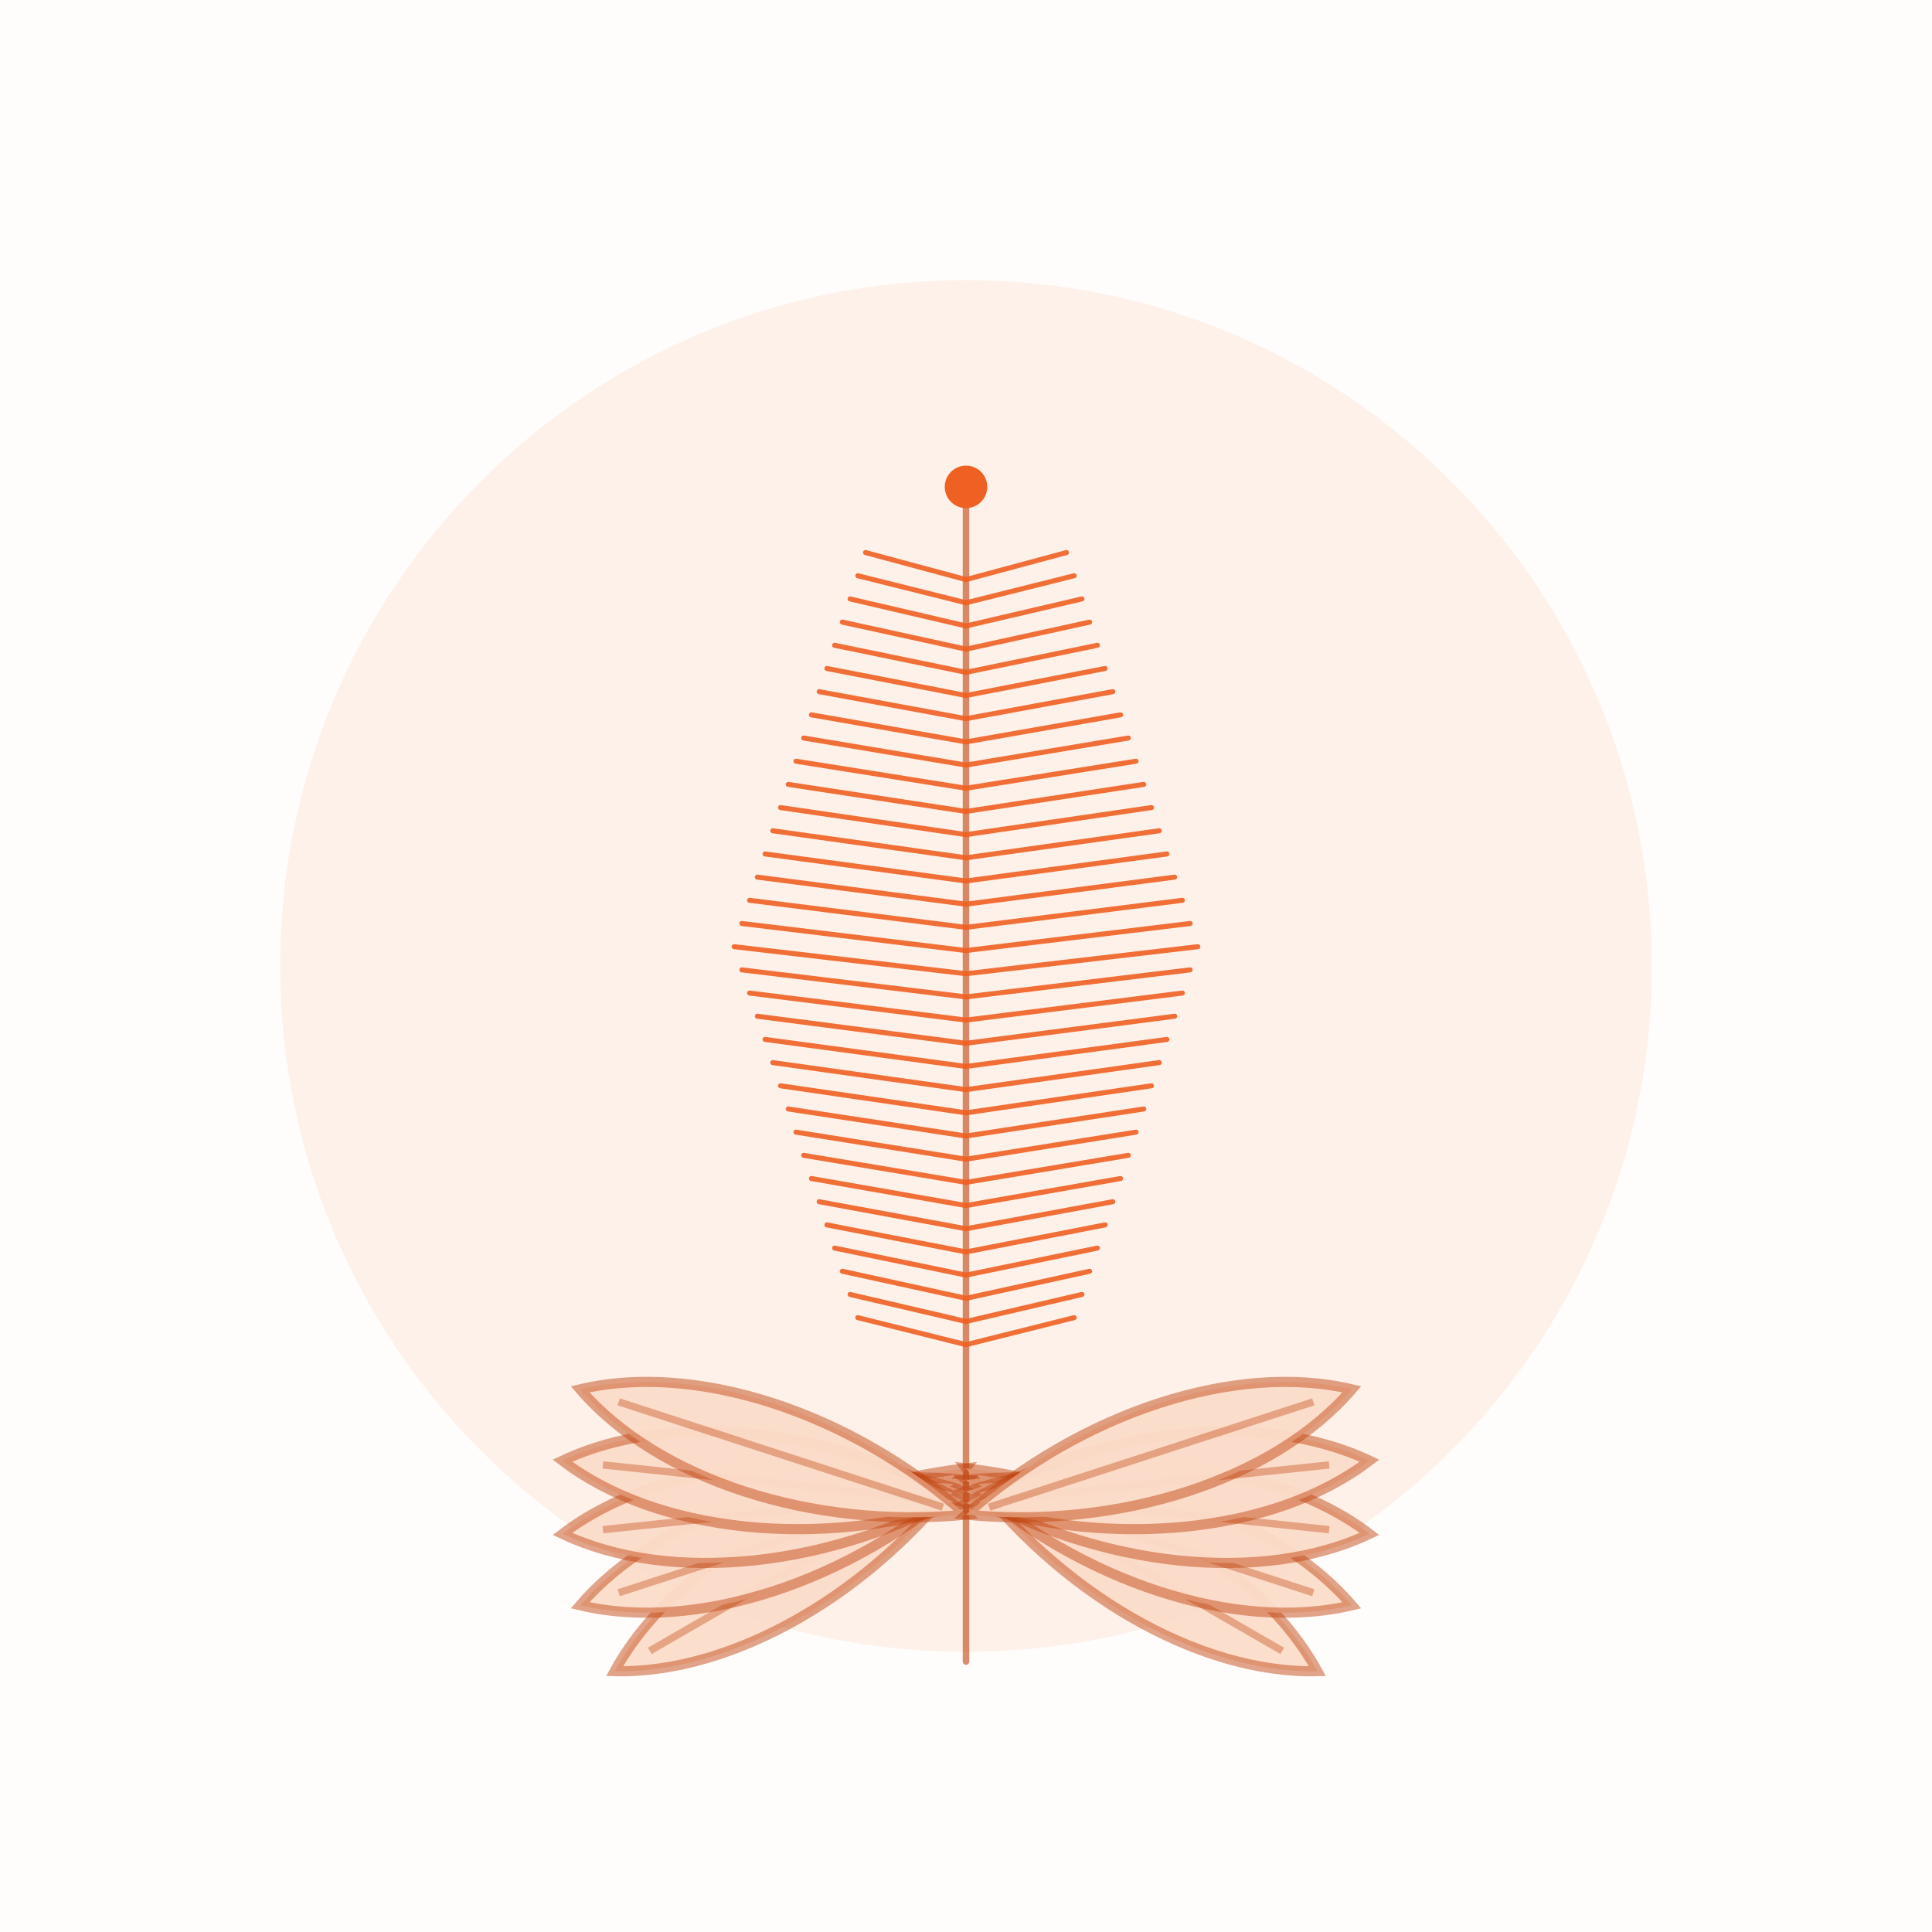
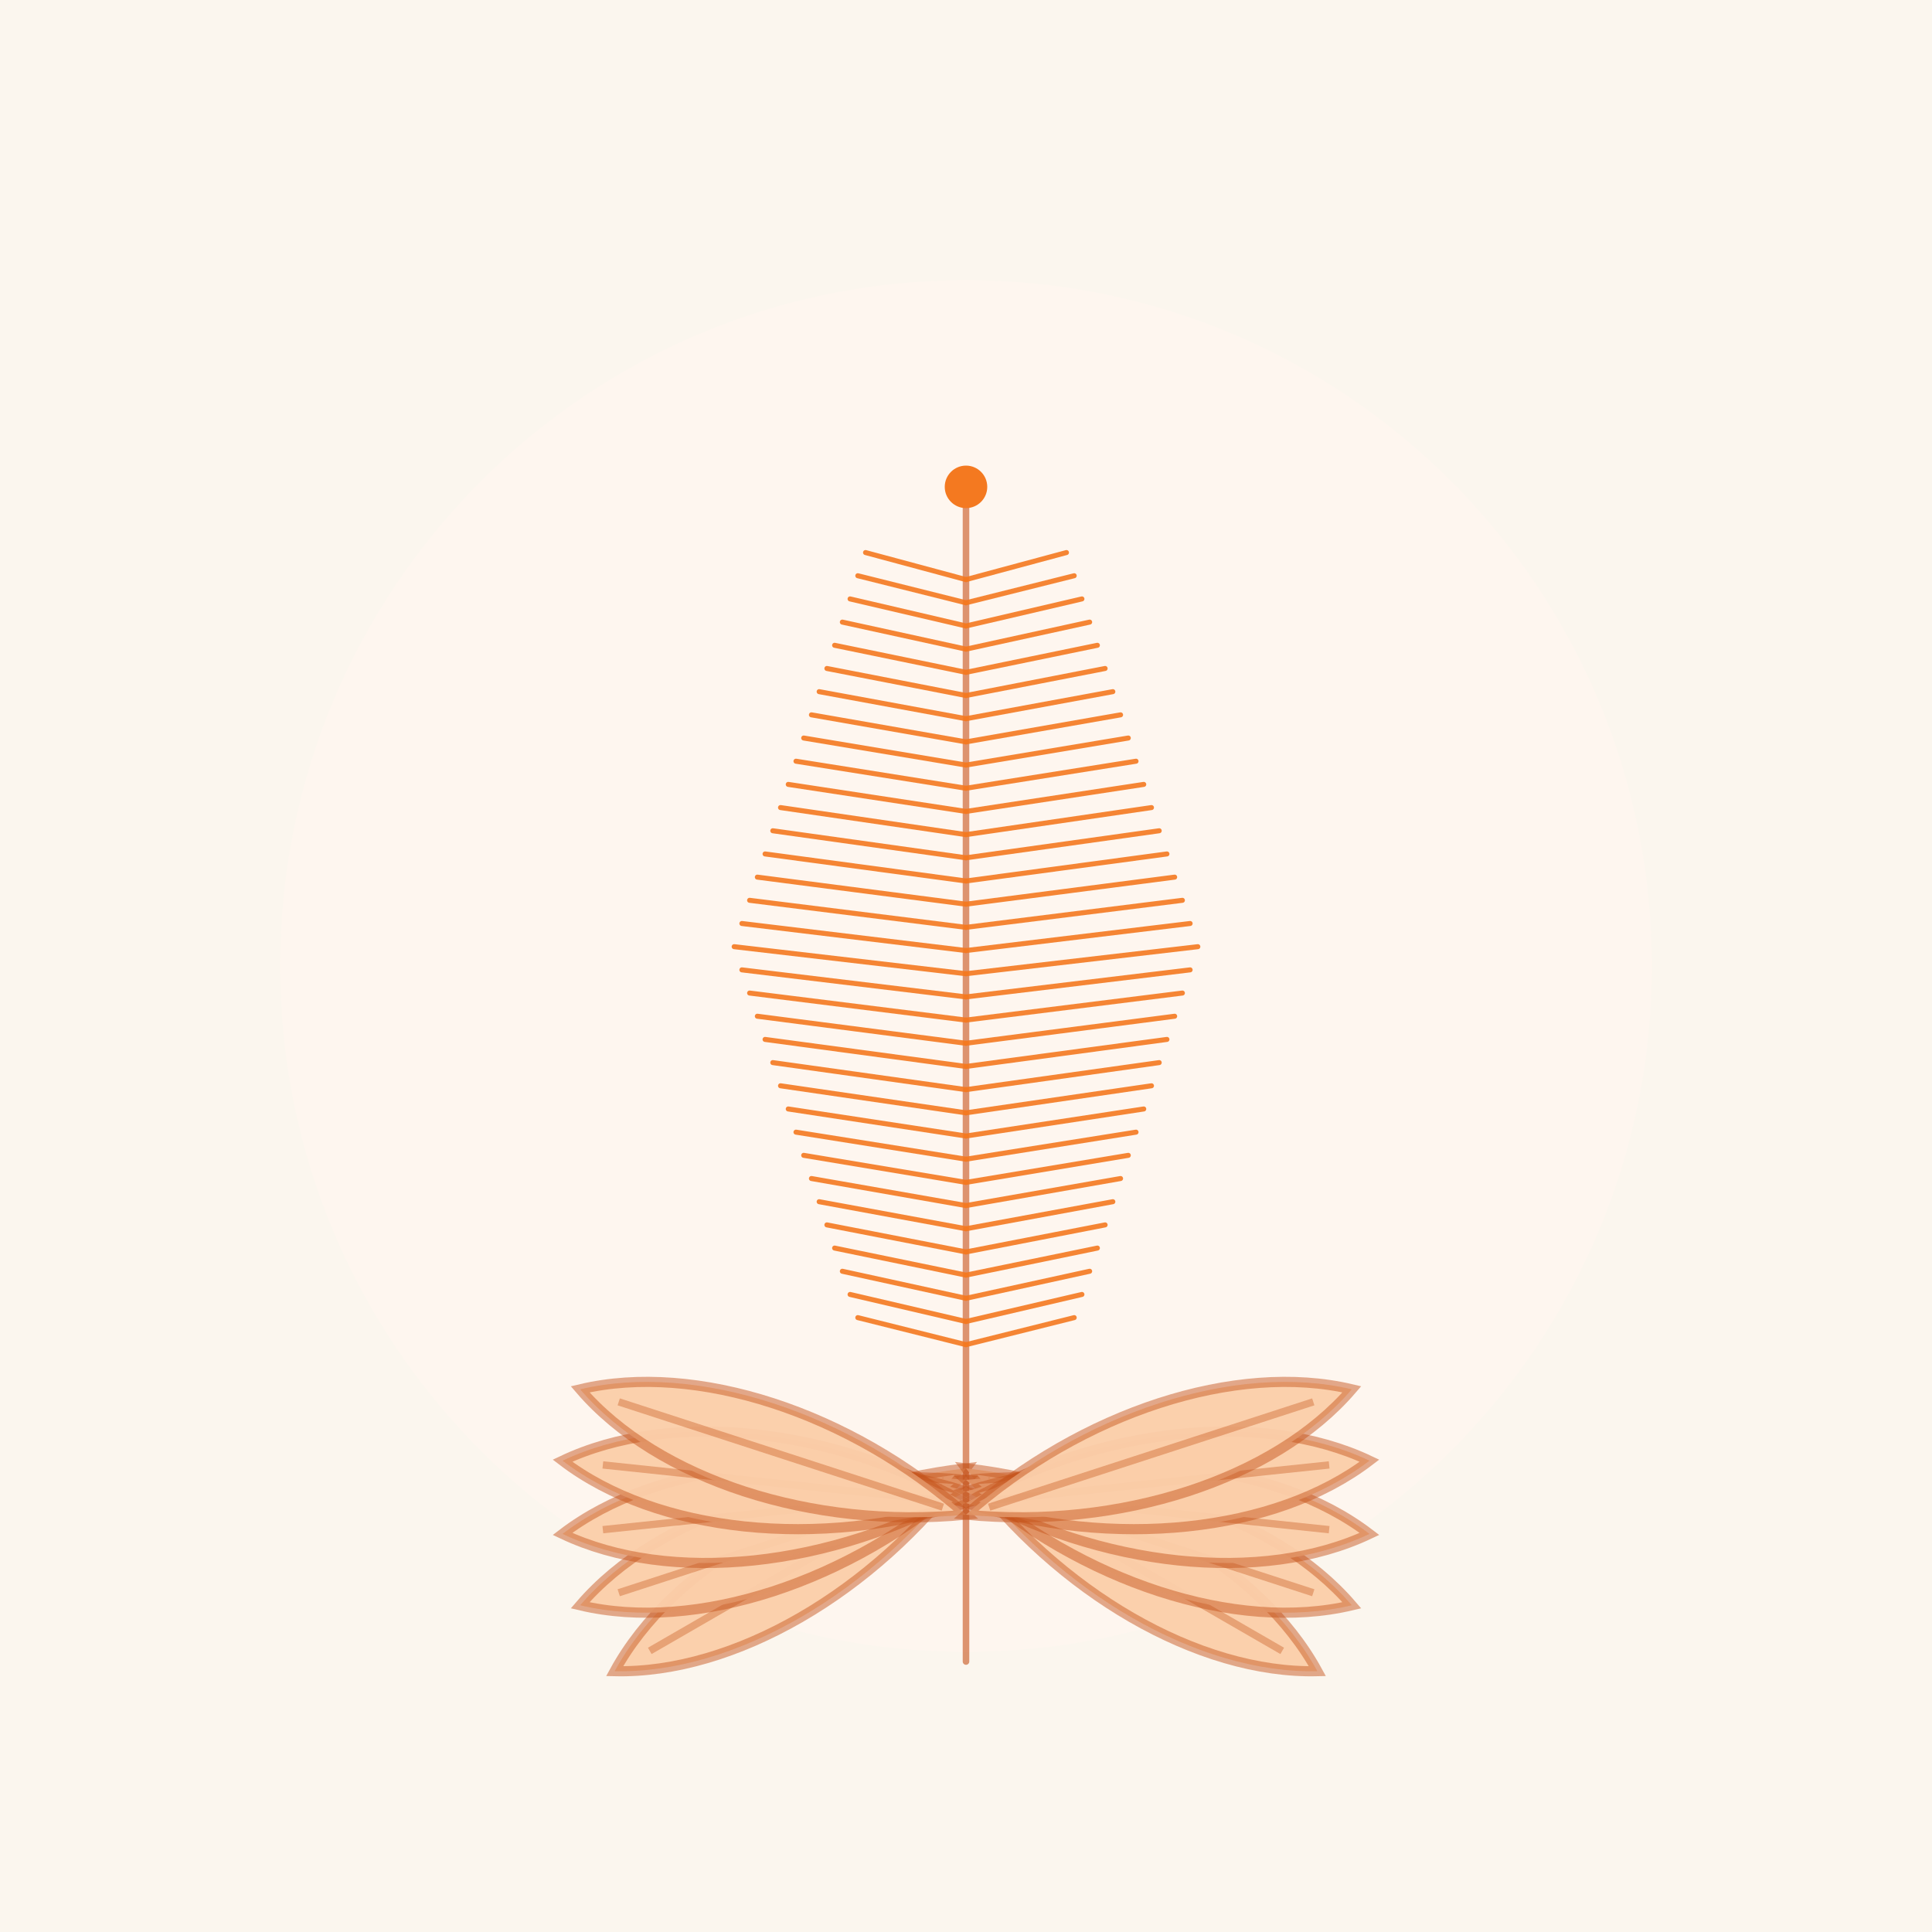
<svg xmlns="http://www.w3.org/2000/svg" viewBox="0 0 1000 1000" width="1000" height="1000" role="img" aria-label="Niaouli">
-   <rect width="1000" height="1000" fill="#FFFDFC" />
-   <circle cx="500" cy="500" r="355" fill="#FDF1EA" />
-   <path d="M500,250 L500,860" stroke="#C2440E" stroke-width="3.4" stroke-opacity="0.6" fill="none" stroke-linecap="round" />
-   <path d="M500,300 L448,286" stroke="#EF6023" stroke-width="2.6" stroke-linecap="round" opacity="0.9" />
-   <path d="M500,300 L552,286" stroke="#EF6023" stroke-width="2.6" stroke-linecap="round" opacity="0.9" />
-   <path d="M500,312 L444,298" stroke="#EF6023" stroke-width="2.6" stroke-linecap="round" opacity="0.9" />
-   <path d="M500,312 L556,298" stroke="#EF6023" stroke-width="2.6" stroke-linecap="round" opacity="0.9" />
-   <path d="M500,324 L440,310" stroke="#EF6023" stroke-width="2.6" stroke-linecap="round" opacity="0.9" />
-   <path d="M500,324 L560,310" stroke="#EF6023" stroke-width="2.6" stroke-linecap="round" opacity="0.9" />
-   <path d="M500,336 L436,322" stroke="#EF6023" stroke-width="2.6" stroke-linecap="round" opacity="0.9" />
-   <path d="M500,336 L564,322" stroke="#EF6023" stroke-width="2.6" stroke-linecap="round" opacity="0.9" />
-   <path d="M500,348 L432,334" stroke="#EF6023" stroke-width="2.6" stroke-linecap="round" opacity="0.9" />
-   <path d="M500,348 L568,334" stroke="#EF6023" stroke-width="2.6" stroke-linecap="round" opacity="0.9" />
-   <path d="M500,360 L428,346" stroke="#EF6023" stroke-width="2.6" stroke-linecap="round" opacity="0.9" />
-   <path d="M500,360 L572,346" stroke="#EF6023" stroke-width="2.6" stroke-linecap="round" opacity="0.9" />
-   <path d="M500,372 L424,358" stroke="#EF6023" stroke-width="2.6" stroke-linecap="round" opacity="0.9" />
-   <path d="M500,372 L576,358" stroke="#EF6023" stroke-width="2.6" stroke-linecap="round" opacity="0.9" />
-   <path d="M500,384 L420,370" stroke="#EF6023" stroke-width="2.6" stroke-linecap="round" opacity="0.9" />
-   <path d="M500,384 L580,370" stroke="#EF6023" stroke-width="2.6" stroke-linecap="round" opacity="0.9" />
-   <path d="M500,396 L416,382" stroke="#EF6023" stroke-width="2.6" stroke-linecap="round" opacity="0.9" />
-   <path d="M500,396 L584,382" stroke="#EF6023" stroke-width="2.6" stroke-linecap="round" opacity="0.9" />
-   <path d="M500,408 L412,394" stroke="#EF6023" stroke-width="2.6" stroke-linecap="round" opacity="0.9" />
-   <path d="M500,408 L588,394" stroke="#EF6023" stroke-width="2.6" stroke-linecap="round" opacity="0.9" />
-   <path d="M500,420 L408,406" stroke="#EF6023" stroke-width="2.6" stroke-linecap="round" opacity="0.9" />
-   <path d="M500,420 L592,406" stroke="#EF6023" stroke-width="2.6" stroke-linecap="round" opacity="0.9" />
-   <path d="M500,432 L404,418" stroke="#EF6023" stroke-width="2.6" stroke-linecap="round" opacity="0.9" />
-   <path d="M500,432 L596,418" stroke="#EF6023" stroke-width="2.6" stroke-linecap="round" opacity="0.9" />
-   <path d="M500,444 L400,430" stroke="#EF6023" stroke-width="2.6" stroke-linecap="round" opacity="0.9" />
-   <path d="M500,444 L600,430" stroke="#EF6023" stroke-width="2.6" stroke-linecap="round" opacity="0.9" />
-   <path d="M500,456 L396,442" stroke="#EF6023" stroke-width="2.6" stroke-linecap="round" opacity="0.9" />
-   <path d="M500,456 L604,442" stroke="#EF6023" stroke-width="2.6" stroke-linecap="round" opacity="0.9" />
-   <path d="M500,468 L392,454" stroke="#EF6023" stroke-width="2.6" stroke-linecap="round" opacity="0.9" />
-   <path d="M500,468 L608,454" stroke="#EF6023" stroke-width="2.6" stroke-linecap="round" opacity="0.9" />
-   <path d="M500,480 L388,466" stroke="#EF6023" stroke-width="2.6" stroke-linecap="round" opacity="0.9" />
-   <path d="M500,480 L612,466" stroke="#EF6023" stroke-width="2.6" stroke-linecap="round" opacity="0.9" />
-   <path d="M500,492 L384,478" stroke="#EF6023" stroke-width="2.6" stroke-linecap="round" opacity="0.9" />
-   <path d="M500,492 L616,478" stroke="#EF6023" stroke-width="2.6" stroke-linecap="round" opacity="0.9" />
-   <path d="M500,504 L380,490" stroke="#EF6023" stroke-width="2.6" stroke-linecap="round" opacity="0.9" />
-   <path d="M500,504 L620,490" stroke="#EF6023" stroke-width="2.6" stroke-linecap="round" opacity="0.9" />
-   <path d="M500,516 L384,502" stroke="#EF6023" stroke-width="2.6" stroke-linecap="round" opacity="0.9" />
-   <path d="M500,516 L616,502" stroke="#EF6023" stroke-width="2.6" stroke-linecap="round" opacity="0.9" />
-   <path d="M500,528 L388,514" stroke="#EF6023" stroke-width="2.6" stroke-linecap="round" opacity="0.9" />
-   <path d="M500,528 L612,514" stroke="#EF6023" stroke-width="2.6" stroke-linecap="round" opacity="0.9" />
-   <path d="M500,540 L392,526" stroke="#EF6023" stroke-width="2.6" stroke-linecap="round" opacity="0.9" />
-   <path d="M500,540 L608,526" stroke="#EF6023" stroke-width="2.6" stroke-linecap="round" opacity="0.9" />
-   <path d="M500,552 L396,538" stroke="#EF6023" stroke-width="2.6" stroke-linecap="round" opacity="0.9" />
-   <path d="M500,552 L604,538" stroke="#EF6023" stroke-width="2.6" stroke-linecap="round" opacity="0.9" />
-   <path d="M500,564 L400,550" stroke="#EF6023" stroke-width="2.6" stroke-linecap="round" opacity="0.9" />
-   <path d="M500,564 L600,550" stroke="#EF6023" stroke-width="2.6" stroke-linecap="round" opacity="0.9" />
-   <path d="M500,576 L404,562" stroke="#EF6023" stroke-width="2.6" stroke-linecap="round" opacity="0.9" />
-   <path d="M500,576 L596,562" stroke="#EF6023" stroke-width="2.6" stroke-linecap="round" opacity="0.9" />
-   <path d="M500,588 L408,574" stroke="#EF6023" stroke-width="2.6" stroke-linecap="round" opacity="0.9" />
-   <path d="M500,588 L592,574" stroke="#EF6023" stroke-width="2.6" stroke-linecap="round" opacity="0.9" />
-   <path d="M500,600 L412,586" stroke="#EF6023" stroke-width="2.6" stroke-linecap="round" opacity="0.9" />
-   <path d="M500,600 L588,586" stroke="#EF6023" stroke-width="2.6" stroke-linecap="round" opacity="0.9" />
-   <path d="M500,612 L416,598" stroke="#EF6023" stroke-width="2.6" stroke-linecap="round" opacity="0.9" />
-   <path d="M500,612 L584,598" stroke="#EF6023" stroke-width="2.6" stroke-linecap="round" opacity="0.9" />
-   <path d="M500,624 L420,610" stroke="#EF6023" stroke-width="2.6" stroke-linecap="round" opacity="0.9" />
-   <path d="M500,624 L580,610" stroke="#EF6023" stroke-width="2.6" stroke-linecap="round" opacity="0.9" />
-   <path d="M500,636 L424,622" stroke="#EF6023" stroke-width="2.6" stroke-linecap="round" opacity="0.9" />
-   <path d="M500,636 L576,622" stroke="#EF6023" stroke-width="2.6" stroke-linecap="round" opacity="0.9" />
-   <path d="M500,648 L428,634" stroke="#EF6023" stroke-width="2.6" stroke-linecap="round" opacity="0.9" />
-   <path d="M500,648 L572,634" stroke="#EF6023" stroke-width="2.6" stroke-linecap="round" opacity="0.9" />
-   <path d="M500,660 L432,646" stroke="#EF6023" stroke-width="2.6" stroke-linecap="round" opacity="0.9" />
-   <path d="M500,660 L568,646" stroke="#EF6023" stroke-width="2.6" stroke-linecap="round" opacity="0.9" />
-   <path d="M500,672 L436,658" stroke="#EF6023" stroke-width="2.6" stroke-linecap="round" opacity="0.9" />
-   <path d="M500,672 L564,658" stroke="#EF6023" stroke-width="2.6" stroke-linecap="round" opacity="0.9" />
-   <path d="M500,684 L440,670" stroke="#EF6023" stroke-width="2.6" stroke-linecap="round" opacity="0.9" />
-   <path d="M500,684 L560,670" stroke="#EF6023" stroke-width="2.6" stroke-linecap="round" opacity="0.9" />
-   <path d="M500,696 L444,682" stroke="#EF6023" stroke-width="2.6" stroke-linecap="round" opacity="0.9" />
-   <path d="M500,696 L556,682" stroke="#EF6023" stroke-width="2.6" stroke-linecap="round" opacity="0.9" />
+   <rect width="1000" height="1000" fill="#FBF6EE" />
+   <circle cx="500" cy="500" r="355" fill="#FEF6EF" />
+   <path d="M500,250 L500,860" stroke="#C6531A" stroke-width="3.4" stroke-opacity="0.6" fill="none" stroke-linecap="round" />
+   <path d="M500,300 L448,286" stroke="#F47920" stroke-width="2.6" stroke-linecap="round" opacity="0.9" />
+   <path d="M500,300 L552,286" stroke="#F47920" stroke-width="2.6" stroke-linecap="round" opacity="0.9" />
+   <path d="M500,312 L444,298" stroke="#F47920" stroke-width="2.6" stroke-linecap="round" opacity="0.9" />
+   <path d="M500,312 L556,298" stroke="#F47920" stroke-width="2.6" stroke-linecap="round" opacity="0.9" />
+   <path d="M500,324 L440,310" stroke="#F47920" stroke-width="2.6" stroke-linecap="round" opacity="0.9" />
+   <path d="M500,324 L560,310" stroke="#F47920" stroke-width="2.6" stroke-linecap="round" opacity="0.9" />
+   <path d="M500,336 L436,322" stroke="#F47920" stroke-width="2.6" stroke-linecap="round" opacity="0.9" />
+   <path d="M500,336 L564,322" stroke="#F47920" stroke-width="2.6" stroke-linecap="round" opacity="0.9" />
+   <path d="M500,348 L432,334" stroke="#F47920" stroke-width="2.6" stroke-linecap="round" opacity="0.9" />
+   <path d="M500,348 L568,334" stroke="#F47920" stroke-width="2.6" stroke-linecap="round" opacity="0.9" />
+   <path d="M500,360 L428,346" stroke="#F47920" stroke-width="2.6" stroke-linecap="round" opacity="0.9" />
+   <path d="M500,360 L572,346" stroke="#F47920" stroke-width="2.6" stroke-linecap="round" opacity="0.9" />
+   <path d="M500,372 L424,358" stroke="#F47920" stroke-width="2.6" stroke-linecap="round" opacity="0.9" />
+   <path d="M500,372 L576,358" stroke="#F47920" stroke-width="2.6" stroke-linecap="round" opacity="0.9" />
+   <path d="M500,384 L420,370" stroke="#F47920" stroke-width="2.6" stroke-linecap="round" opacity="0.9" />
+   <path d="M500,384 L580,370" stroke="#F47920" stroke-width="2.6" stroke-linecap="round" opacity="0.9" />
+   <path d="M500,396 L416,382" stroke="#F47920" stroke-width="2.6" stroke-linecap="round" opacity="0.9" />
+   <path d="M500,396 L584,382" stroke="#F47920" stroke-width="2.6" stroke-linecap="round" opacity="0.9" />
+   <path d="M500,408 L412,394" stroke="#F47920" stroke-width="2.6" stroke-linecap="round" opacity="0.9" />
+   <path d="M500,408 L588,394" stroke="#F47920" stroke-width="2.6" stroke-linecap="round" opacity="0.9" />
+   <path d="M500,420 L408,406" stroke="#F47920" stroke-width="2.6" stroke-linecap="round" opacity="0.9" />
+   <path d="M500,420 L592,406" stroke="#F47920" stroke-width="2.6" stroke-linecap="round" opacity="0.9" />
+   <path d="M500,432 L404,418" stroke="#F47920" stroke-width="2.6" stroke-linecap="round" opacity="0.9" />
+   <path d="M500,432 L596,418" stroke="#F47920" stroke-width="2.6" stroke-linecap="round" opacity="0.9" />
+   <path d="M500,444 L400,430" stroke="#F47920" stroke-width="2.6" stroke-linecap="round" opacity="0.9" />
+   <path d="M500,444 L600,430" stroke="#F47920" stroke-width="2.6" stroke-linecap="round" opacity="0.9" />
+   <path d="M500,456 L396,442" stroke="#F47920" stroke-width="2.6" stroke-linecap="round" opacity="0.9" />
+   <path d="M500,456 L604,442" stroke="#F47920" stroke-width="2.6" stroke-linecap="round" opacity="0.9" />
+   <path d="M500,468 L392,454" stroke="#F47920" stroke-width="2.6" stroke-linecap="round" opacity="0.9" />
+   <path d="M500,468 L608,454" stroke="#F47920" stroke-width="2.6" stroke-linecap="round" opacity="0.9" />
+   <path d="M500,480 L388,466" stroke="#F47920" stroke-width="2.6" stroke-linecap="round" opacity="0.9" />
+   <path d="M500,480 L612,466" stroke="#F47920" stroke-width="2.6" stroke-linecap="round" opacity="0.9" />
+   <path d="M500,492 L384,478" stroke="#F47920" stroke-width="2.6" stroke-linecap="round" opacity="0.9" />
+   <path d="M500,492 L616,478" stroke="#F47920" stroke-width="2.6" stroke-linecap="round" opacity="0.9" />
+   <path d="M500,504 L380,490" stroke="#F47920" stroke-width="2.6" stroke-linecap="round" opacity="0.9" />
+   <path d="M500,504 L620,490" stroke="#F47920" stroke-width="2.6" stroke-linecap="round" opacity="0.9" />
+   <path d="M500,516 L384,502" stroke="#F47920" stroke-width="2.6" stroke-linecap="round" opacity="0.9" />
+   <path d="M500,516 L616,502" stroke="#F47920" stroke-width="2.6" stroke-linecap="round" opacity="0.9" />
+   <path d="M500,528 L388,514" stroke="#F47920" stroke-width="2.6" stroke-linecap="round" opacity="0.9" />
+   <path d="M500,528 L612,514" stroke="#F47920" stroke-width="2.6" stroke-linecap="round" opacity="0.9" />
+   <path d="M500,540 L392,526" stroke="#F47920" stroke-width="2.6" stroke-linecap="round" opacity="0.9" />
+   <path d="M500,540 L608,526" stroke="#F47920" stroke-width="2.6" stroke-linecap="round" opacity="0.9" />
+   <path d="M500,552 L396,538" stroke="#F47920" stroke-width="2.6" stroke-linecap="round" opacity="0.9" />
+   <path d="M500,552 L604,538" stroke="#F47920" stroke-width="2.6" stroke-linecap="round" opacity="0.9" />
+   <path d="M500,564 L400,550" stroke="#F47920" stroke-width="2.6" stroke-linecap="round" opacity="0.9" />
+   <path d="M500,564 L600,550" stroke="#F47920" stroke-width="2.6" stroke-linecap="round" opacity="0.9" />
+   <path d="M500,576 L404,562" stroke="#F47920" stroke-width="2.6" stroke-linecap="round" opacity="0.9" />
+   <path d="M500,576 L596,562" stroke="#F47920" stroke-width="2.6" stroke-linecap="round" opacity="0.9" />
+   <path d="M500,588 L408,574" stroke="#F47920" stroke-width="2.6" stroke-linecap="round" opacity="0.9" />
+   <path d="M500,588 L592,574" stroke="#F47920" stroke-width="2.6" stroke-linecap="round" opacity="0.9" />
+   <path d="M500,600 L412,586" stroke="#F47920" stroke-width="2.6" stroke-linecap="round" opacity="0.9" />
+   <path d="M500,600 L588,586" stroke="#F47920" stroke-width="2.6" stroke-linecap="round" opacity="0.9" />
+   <path d="M500,612 L416,598" stroke="#F47920" stroke-width="2.6" stroke-linecap="round" opacity="0.9" />
+   <path d="M500,612 L584,598" stroke="#F47920" stroke-width="2.6" stroke-linecap="round" opacity="0.9" />
+   <path d="M500,624 L420,610" stroke="#F47920" stroke-width="2.6" stroke-linecap="round" opacity="0.9" />
+   <path d="M500,624 L580,610" stroke="#F47920" stroke-width="2.6" stroke-linecap="round" opacity="0.9" />
+   <path d="M500,636 L424,622" stroke="#F47920" stroke-width="2.6" stroke-linecap="round" opacity="0.9" />
+   <path d="M500,636 L576,622" stroke="#F47920" stroke-width="2.6" stroke-linecap="round" opacity="0.9" />
+   <path d="M500,648 L428,634" stroke="#F47920" stroke-width="2.6" stroke-linecap="round" opacity="0.9" />
+   <path d="M500,648 L572,634" stroke="#F47920" stroke-width="2.6" stroke-linecap="round" opacity="0.9" />
+   <path d="M500,660 L432,646" stroke="#F47920" stroke-width="2.6" stroke-linecap="round" opacity="0.9" />
+   <path d="M500,660 L568,646" stroke="#F47920" stroke-width="2.6" stroke-linecap="round" opacity="0.9" />
+   <path d="M500,672 L436,658" stroke="#F47920" stroke-width="2.6" stroke-linecap="round" opacity="0.9" />
+   <path d="M500,672 L564,658" stroke="#F47920" stroke-width="2.6" stroke-linecap="round" opacity="0.9" />
+   <path d="M500,684 L440,670" stroke="#F47920" stroke-width="2.6" stroke-linecap="round" opacity="0.9" />
+   <path d="M500,684 L560,670" stroke="#F47920" stroke-width="2.6" stroke-linecap="round" opacity="0.9" />
+   <path d="M500,696 L444,682" stroke="#F47920" stroke-width="2.6" stroke-linecap="round" opacity="0.9" />
+   <path d="M500,696 L556,682" stroke="#F47920" stroke-width="2.6" stroke-linecap="round" opacity="0.9" />
  <g transform="translate(500 760) rotate(150)" opacity="0.95">
-     <path d="M0,0 C73.5,-32 157.5,-32 210,0 C157.5,32 73.5,32 0,0 Z" fill="#FBDCC9" stroke="#C2440E" stroke-width="5.25" stroke-opacity="0.5" />
-     <path d="M12.6,0 L189,0" stroke="#C2440E" stroke-width="3.78" stroke-opacity="0.4" fill="none" />
+     <path d="M0,0 C73.5,-32 157.5,-32 210,0 C157.5,32 73.5,32 0,0 Z" fill="#FBCEA9" stroke="#C6531A" stroke-width="5.25" stroke-opacity="0.5" />
+     <path d="M12.6,0 L189,0" stroke="#C6531A" stroke-width="3.78" stroke-opacity="0.4" fill="none" />
  </g>
  <g transform="translate(500 760) rotate(30)" opacity="0.95">
-     <path d="M0,0 C73.5,-32 157.5,-32 210,0 C157.5,32 73.5,32 0,0 Z" fill="#FBDCC9" stroke="#C2440E" stroke-width="5.25" stroke-opacity="0.5" />
-     <path d="M12.6,0 L189,0" stroke="#C2440E" stroke-width="3.78" stroke-opacity="0.4" fill="none" />
+     <path d="M0,0 C73.5,-32 157.5,-32 210,0 C157.5,32 73.5,32 0,0 Z" fill="#FBCEA9" stroke="#C6531A" stroke-width="5.25" stroke-opacity="0.5" />
+     <path d="M12.6,0 L189,0" stroke="#C6531A" stroke-width="3.78" stroke-opacity="0.4" fill="none" />
  </g>
  <g transform="translate(500 766) rotate(162)" opacity="0.95">
-     <path d="M0,0 C73.5,-32 157.5,-32 210,0 C157.5,32 73.5,32 0,0 Z" fill="#FBDCC9" stroke="#C2440E" stroke-width="5.25" stroke-opacity="0.5" />
-     <path d="M12.6,0 L189,0" stroke="#C2440E" stroke-width="3.78" stroke-opacity="0.4" fill="none" />
+     <path d="M0,0 C73.5,-32 157.5,-32 210,0 C157.5,32 73.5,32 0,0 Z" fill="#FBCEA9" stroke="#C6531A" stroke-width="5.25" stroke-opacity="0.5" />
+     <path d="M12.6,0 L189,0" stroke="#C6531A" stroke-width="3.78" stroke-opacity="0.4" fill="none" />
  </g>
  <g transform="translate(500 766) rotate(18)" opacity="0.95">
-     <path d="M0,0 C73.5,-32 157.5,-32 210,0 C157.5,32 73.5,32 0,0 Z" fill="#FBDCC9" stroke="#C2440E" stroke-width="5.25" stroke-opacity="0.5" />
-     <path d="M12.6,0 L189,0" stroke="#C2440E" stroke-width="3.78" stroke-opacity="0.4" fill="none" />
+     <path d="M0,0 C73.5,-32 157.5,-32 210,0 C157.5,32 73.5,32 0,0 Z" fill="#FBCEA9" stroke="#C6531A" stroke-width="5.25" stroke-opacity="0.5" />
+     <path d="M12.6,0 L189,0" stroke="#C6531A" stroke-width="3.78" stroke-opacity="0.4" fill="none" />
  </g>
  <g transform="translate(500 772) rotate(174)" opacity="0.95">
-     <path d="M0,0 C73.5,-32 157.5,-32 210,0 C157.5,32 73.5,32 0,0 Z" fill="#FBDCC9" stroke="#C2440E" stroke-width="5.25" stroke-opacity="0.5" />
-     <path d="M12.6,0 L189,0" stroke="#C2440E" stroke-width="3.78" stroke-opacity="0.4" fill="none" />
+     <path d="M0,0 C73.5,-32 157.5,-32 210,0 C157.5,32 73.5,32 0,0 Z" fill="#FBCEA9" stroke="#C6531A" stroke-width="5.25" stroke-opacity="0.5" />
+     <path d="M12.6,0 L189,0" stroke="#C6531A" stroke-width="3.78" stroke-opacity="0.4" fill="none" />
  </g>
  <g transform="translate(500 772) rotate(6)" opacity="0.95">
-     <path d="M0,0 C73.5,-32 157.5,-32 210,0 C157.5,32 73.5,32 0,0 Z" fill="#FBDCC9" stroke="#C2440E" stroke-width="5.25" stroke-opacity="0.5" />
-     <path d="M12.6,0 L189,0" stroke="#C2440E" stroke-width="3.78" stroke-opacity="0.4" fill="none" />
+     <path d="M0,0 C73.5,-32 157.5,-32 210,0 C157.5,32 73.5,32 0,0 Z" fill="#FBCEA9" stroke="#C6531A" stroke-width="5.25" stroke-opacity="0.5" />
+     <path d="M12.6,0 L189,0" stroke="#C6531A" stroke-width="3.78" stroke-opacity="0.4" fill="none" />
  </g>
  <g transform="translate(500 778) rotate(186)" opacity="0.95">
-     <path d="M0,0 C73.5,-32 157.5,-32 210,0 C157.5,32 73.5,32 0,0 Z" fill="#FBDCC9" stroke="#C2440E" stroke-width="5.25" stroke-opacity="0.5" />
-     <path d="M12.6,0 L189,0" stroke="#C2440E" stroke-width="3.78" stroke-opacity="0.4" fill="none" />
+     <path d="M0,0 C73.5,-32 157.5,-32 210,0 C157.5,32 73.5,32 0,0 Z" fill="#FBCEA9" stroke="#C6531A" stroke-width="5.25" stroke-opacity="0.5" />
+     <path d="M12.6,0 L189,0" stroke="#C6531A" stroke-width="3.78" stroke-opacity="0.4" fill="none" />
  </g>
  <g transform="translate(500 778) rotate(-6)" opacity="0.95">
-     <path d="M0,0 C73.5,-32 157.5,-32 210,0 C157.5,32 73.5,32 0,0 Z" fill="#FBDCC9" stroke="#C2440E" stroke-width="5.25" stroke-opacity="0.5" />
-     <path d="M12.6,0 L189,0" stroke="#C2440E" stroke-width="3.78" stroke-opacity="0.4" fill="none" />
+     <path d="M0,0 C73.5,-32 157.5,-32 210,0 C157.5,32 73.5,32 0,0 Z" fill="#FBCEA9" stroke="#C6531A" stroke-width="5.25" stroke-opacity="0.5" />
+     <path d="M12.6,0 L189,0" stroke="#C6531A" stroke-width="3.78" stroke-opacity="0.4" fill="none" />
  </g>
  <g transform="translate(500 784) rotate(198)" opacity="0.95">
-     <path d="M0,0 C73.5,-32 157.5,-32 210,0 C157.5,32 73.5,32 0,0 Z" fill="#FBDCC9" stroke="#C2440E" stroke-width="5.25" stroke-opacity="0.5" />
-     <path d="M12.6,0 L189,0" stroke="#C2440E" stroke-width="3.78" stroke-opacity="0.4" fill="none" />
+     <path d="M0,0 C73.5,-32 157.5,-32 210,0 C157.5,32 73.5,32 0,0 Z" fill="#FBCEA9" stroke="#C6531A" stroke-width="5.25" stroke-opacity="0.5" />
+     <path d="M12.6,0 L189,0" stroke="#C6531A" stroke-width="3.78" stroke-opacity="0.4" fill="none" />
  </g>
  <g transform="translate(500 784) rotate(-18)" opacity="0.95">
-     <path d="M0,0 C73.5,-32 157.5,-32 210,0 C157.5,32 73.5,32 0,0 Z" fill="#FBDCC9" stroke="#C2440E" stroke-width="5.25" stroke-opacity="0.5" />
-     <path d="M12.6,0 L189,0" stroke="#C2440E" stroke-width="3.78" stroke-opacity="0.4" fill="none" />
+     <path d="M0,0 C73.5,-32 157.5,-32 210,0 C157.5,32 73.5,32 0,0 Z" fill="#FBCEA9" stroke="#C6531A" stroke-width="5.25" stroke-opacity="0.5" />
+     <path d="M12.6,0 L189,0" stroke="#C6531A" stroke-width="3.78" stroke-opacity="0.4" fill="none" />
  </g>
-   <circle cx="500" cy="252" r="11" fill="#EF6023" />
+   <circle cx="500" cy="252" r="11" fill="#F47920" />
</svg>
